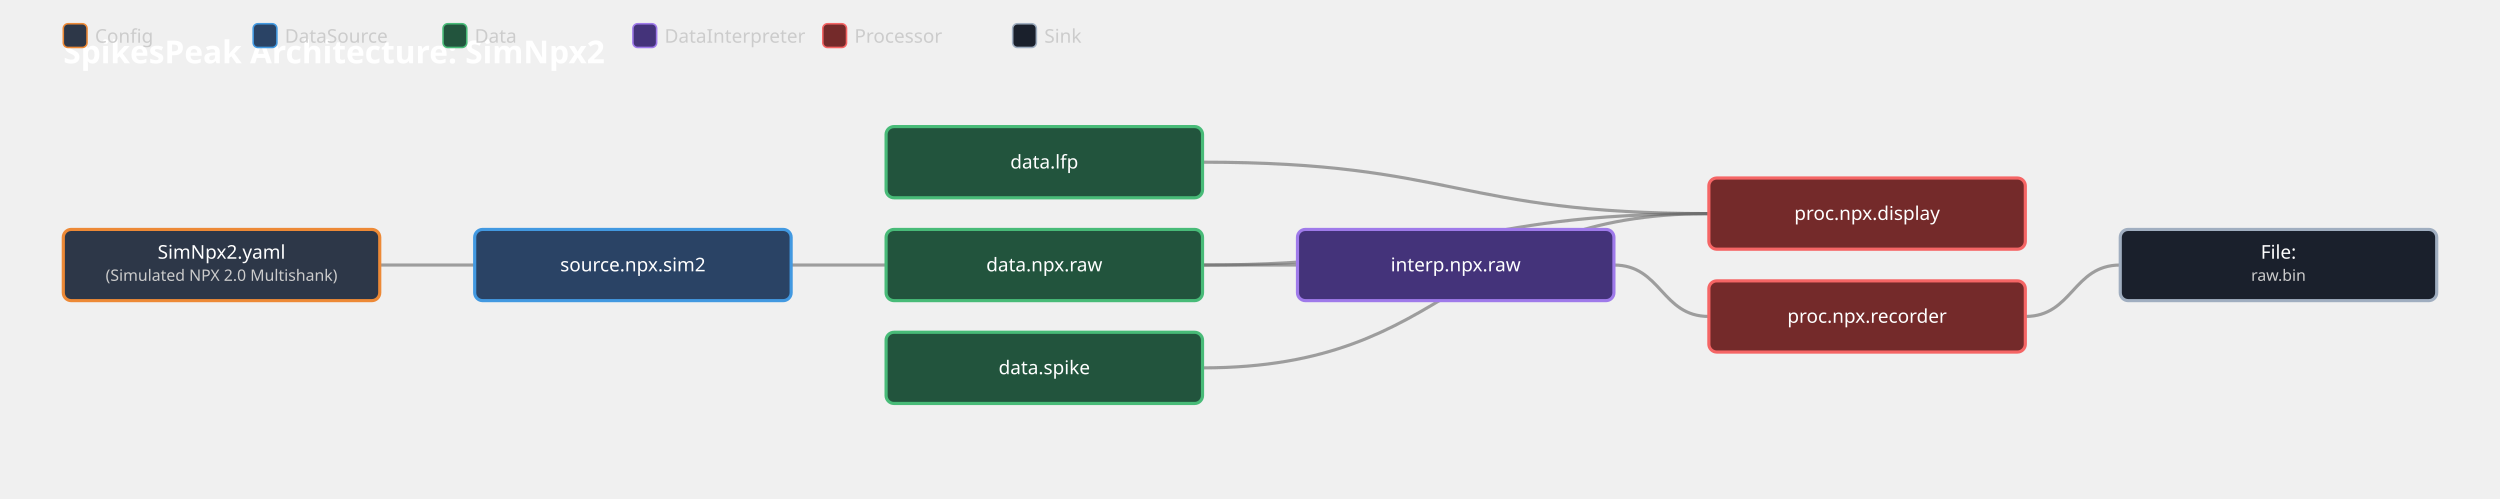
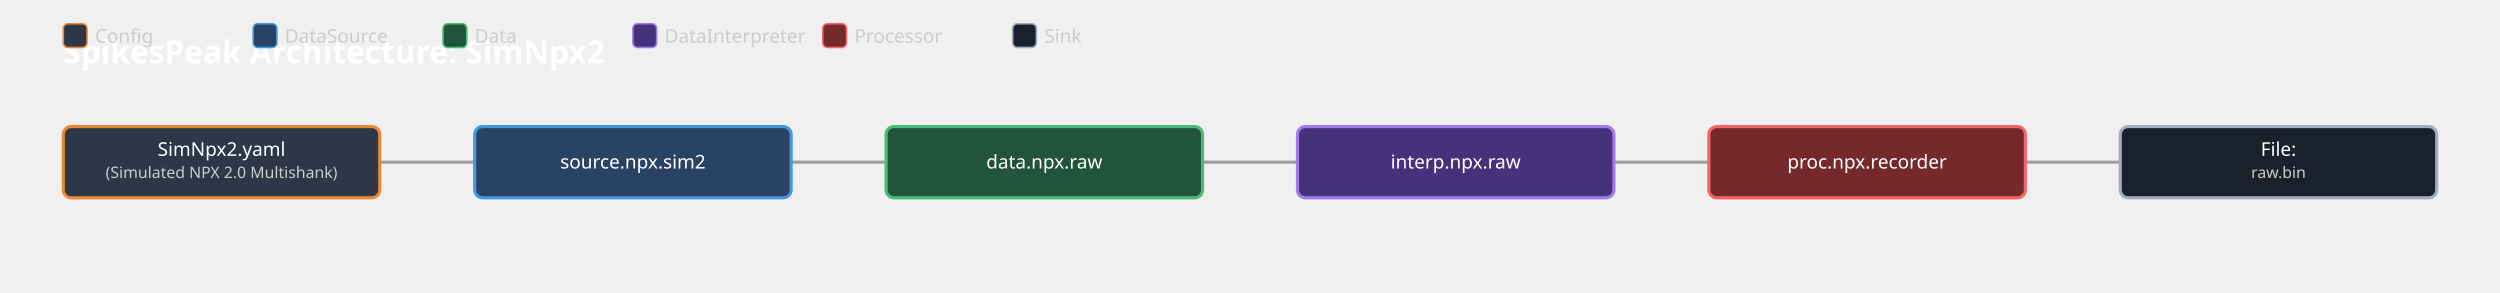
- <svg xmlns="http://www.w3.org/2000/svg" width="1580.0" height="315.0" style="background-color: #1a1a1a;">
+ <svg xmlns="http://www.w3.org/2000/svg" width="1580.0" height="185.0" style="background-color: #1a1a1a;">
  <text x="40" y="40" fill="#fff" font-family="sans-serif" font-size="20" font-weight="bold">SpikesPeak Architecture: SimNpx2</text>
  <g id="legend">
    <rect x="40" y="15" width="15" height="15" rx="3" fill="#2d3748" stroke="#ed8936" stroke-width="1" />
    <text x="60" y="27" fill="#ccc" font-family="sans-serif" font-size="12">Config</text>
    <rect x="160" y="15" width="15" height="15" rx="3" fill="#2a4365" stroke="#4299e1" stroke-width="1" />
    <text x="180" y="27" fill="#ccc" font-family="sans-serif" font-size="12">DataSource</text>
    <rect x="280" y="15" width="15" height="15" rx="3" fill="#22543d" stroke="#48bb78" stroke-width="1" />
    <text x="300" y="27" fill="#ccc" font-family="sans-serif" font-size="12">Data</text>
    <rect x="400" y="15" width="15" height="15" rx="3" fill="#44337a" stroke="#9f7aea" stroke-width="1" />
    <text x="420" y="27" fill="#ccc" font-family="sans-serif" font-size="12">DataInterpreter</text>
    <rect x="520" y="15" width="15" height="15" rx="3" fill="#742a2a" stroke="#f56565" stroke-width="1" />
    <text x="540" y="27" fill="#ccc" font-family="sans-serif" font-size="12">Processor</text>
    <rect x="640" y="15" width="15" height="15" rx="3" fill="#1a202c" stroke="#a0aec0" stroke-width="1" />
    <text x="660" y="27" fill="#ccc" font-family="sans-serif" font-size="12">Sink</text>
  </g>
  <g id="edges">
-     <path d="M 240.0 167.5 C 270.0 167.5, 270.0 167.5, 300.0 167.5" fill="none" stroke="#666" stroke-width="2" opacity="0.6" />
-     <path d="M 760.0 102.5 C 920.0 102.5, 920.0 135.0, 1080.0 135.0" fill="none" stroke="#666" stroke-width="2" opacity="0.6" />
-     <path d="M 760.0 167.5 C 790.0 167.5, 790.0 167.5, 820.0 167.5" fill="none" stroke="#666" stroke-width="2" opacity="0.6" />
-     <path d="M 760.0 167.5 C 920.0 167.5, 920.0 135.0, 1080.0 135.0" fill="none" stroke="#666" stroke-width="2" opacity="0.6" />
-     <path d="M 760.0 232.5 C 920.0 232.5, 920.0 135.0, 1080.0 135.0" fill="none" stroke="#666" stroke-width="2" opacity="0.6" />
-     <path d="M 1020.0 167.5 C 1050.0 167.5, 1050.0 200.0, 1080.0 200.0" fill="none" stroke="#666" stroke-width="2" opacity="0.6" />
-     <path d="M 1280.0 200.0 C 1310.0 200.0, 1310.0 167.5, 1340.0 167.5" fill="none" stroke="#666" stroke-width="2" opacity="0.6" />
-     <path d="M 500.0 167.5 C 530.0 167.5, 530.0 167.5, 560.0 167.5" fill="none" stroke="#666" stroke-width="2" opacity="0.6" />
+     <path d="M 240.0 102.5 C 270.0 102.5, 270.0 102.5, 300.0 102.5" fill="none" stroke="#666" stroke-width="2" opacity="0.6" />
+     <path d="M 760.0 102.5 C 790.0 102.5, 790.0 102.5, 820.0 102.5" fill="none" stroke="#666" stroke-width="2" opacity="0.6" />
+     <path d="M 1020.0 102.5 C 1050.0 102.5, 1050.0 102.5, 1080.0 102.5" fill="none" stroke="#666" stroke-width="2" opacity="0.6" />
+     <path d="M 1280.0 102.5 C 1310.0 102.5, 1310.0 102.5, 1340.0 102.5" fill="none" stroke="#666" stroke-width="2" opacity="0.6" />
+     <path d="M 500.0 102.5 C 530.0 102.5, 530.0 102.5, 560.0 102.5" fill="none" stroke="#666" stroke-width="2" opacity="0.6" />
  </g>
  <g id="nodes">
-     <rect x="40.0" y="145.0" width="200" height="45" rx="5" fill="#2d3748" stroke="#ed8936" stroke-width="2" />
-     <text x="140.0" y="163.5" fill="#fff" font-family="sans-serif" font-size="12" text-anchor="middle">SimNpx2.yaml</text>
-     <text x="140.0" y="177.5" fill="#ccc" font-family="sans-serif" font-size="10" text-anchor="middle">(Simulated NPX 2.0 Multishank)</text>
+     <rect x="40.0" y="80.0" width="200" height="45" rx="5" fill="#2d3748" stroke="#ed8936" stroke-width="2" />
+     <text x="140.0" y="98.5" fill="#fff" font-family="sans-serif" font-size="12" text-anchor="middle">SimNpx2.yaml</text>
+     <text x="140.0" y="112.5" fill="#ccc" font-family="sans-serif" font-size="10" text-anchor="middle">(Simulated NPX 2.0 Multishank)</text>
    <rect x="560.0" y="80.0" width="200" height="45" rx="5" fill="#22543d" stroke="#48bb78" stroke-width="2" />
-     <text x="660.0" y="106.5" fill="#fff" font-family="sans-serif" font-size="12" text-anchor="middle">data.lfp</text>
-     <rect x="560.0" y="145.0" width="200" height="45" rx="5" fill="#22543d" stroke="#48bb78" stroke-width="2" />
-     <text x="660.0" y="171.5" fill="#fff" font-family="sans-serif" font-size="12" text-anchor="middle">data.npx.raw</text>
-     <rect x="560.0" y="210.0" width="200" height="45" rx="5" fill="#22543d" stroke="#48bb78" stroke-width="2" />
-     <text x="660.0" y="236.5" fill="#fff" font-family="sans-serif" font-size="12" text-anchor="middle">data.spike</text>
-     <rect x="820.0" y="145.0" width="200" height="45" rx="5" fill="#44337a" stroke="#9f7aea" stroke-width="2" />
-     <text x="920.0" y="171.5" fill="#fff" font-family="sans-serif" font-size="12" text-anchor="middle">interp.npx.raw</text>
-     <rect x="1080.0" y="112.5" width="200" height="45" rx="5" fill="#742a2a" stroke="#f56565" stroke-width="2" />
-     <text x="1180.0" y="139.0" fill="#fff" font-family="sans-serif" font-size="12" text-anchor="middle">proc.npx.display</text>
-     <rect x="1080.0" y="177.5" width="200" height="45" rx="5" fill="#742a2a" stroke="#f56565" stroke-width="2" />
-     <text x="1180.0" y="204.0" fill="#fff" font-family="sans-serif" font-size="12" text-anchor="middle">proc.npx.recorder</text>
-     <rect x="1340.0" y="145.0" width="200" height="45" rx="5" fill="#1a202c" stroke="#a0aec0" stroke-width="2" />
-     <text x="1440.0" y="163.5" fill="#fff" font-family="sans-serif" font-size="12" text-anchor="middle">File:</text>
-     <text x="1440.0" y="177.5" fill="#ccc" font-family="sans-serif" font-size="10" text-anchor="middle">raw.bin</text>
-     <rect x="300.0" y="145.0" width="200" height="45" rx="5" fill="#2a4365" stroke="#4299e1" stroke-width="2" />
-     <text x="400.0" y="171.5" fill="#fff" font-family="sans-serif" font-size="12" text-anchor="middle">source.npx.sim2</text>
+     <text x="660.0" y="106.5" fill="#fff" font-family="sans-serif" font-size="12" text-anchor="middle">data.npx.raw</text>
+     <rect x="820.0" y="80.0" width="200" height="45" rx="5" fill="#44337a" stroke="#9f7aea" stroke-width="2" />
+     <text x="920.0" y="106.5" fill="#fff" font-family="sans-serif" font-size="12" text-anchor="middle">interp.npx.raw</text>
+     <rect x="1080.0" y="80.0" width="200" height="45" rx="5" fill="#742a2a" stroke="#f56565" stroke-width="2" />
+     <text x="1180.0" y="106.5" fill="#fff" font-family="sans-serif" font-size="12" text-anchor="middle">proc.npx.recorder</text>
+     <rect x="1340.0" y="80.0" width="200" height="45" rx="5" fill="#1a202c" stroke="#a0aec0" stroke-width="2" />
+     <text x="1440.0" y="98.5" fill="#fff" font-family="sans-serif" font-size="12" text-anchor="middle">File:</text>
+     <text x="1440.0" y="112.5" fill="#ccc" font-family="sans-serif" font-size="10" text-anchor="middle">raw.bin</text>
+     <rect x="300.0" y="80.0" width="200" height="45" rx="5" fill="#2a4365" stroke="#4299e1" stroke-width="2" />
+     <text x="400.0" y="106.5" fill="#fff" font-family="sans-serif" font-size="12" text-anchor="middle">source.npx.sim2</text>
  </g>
</svg>
